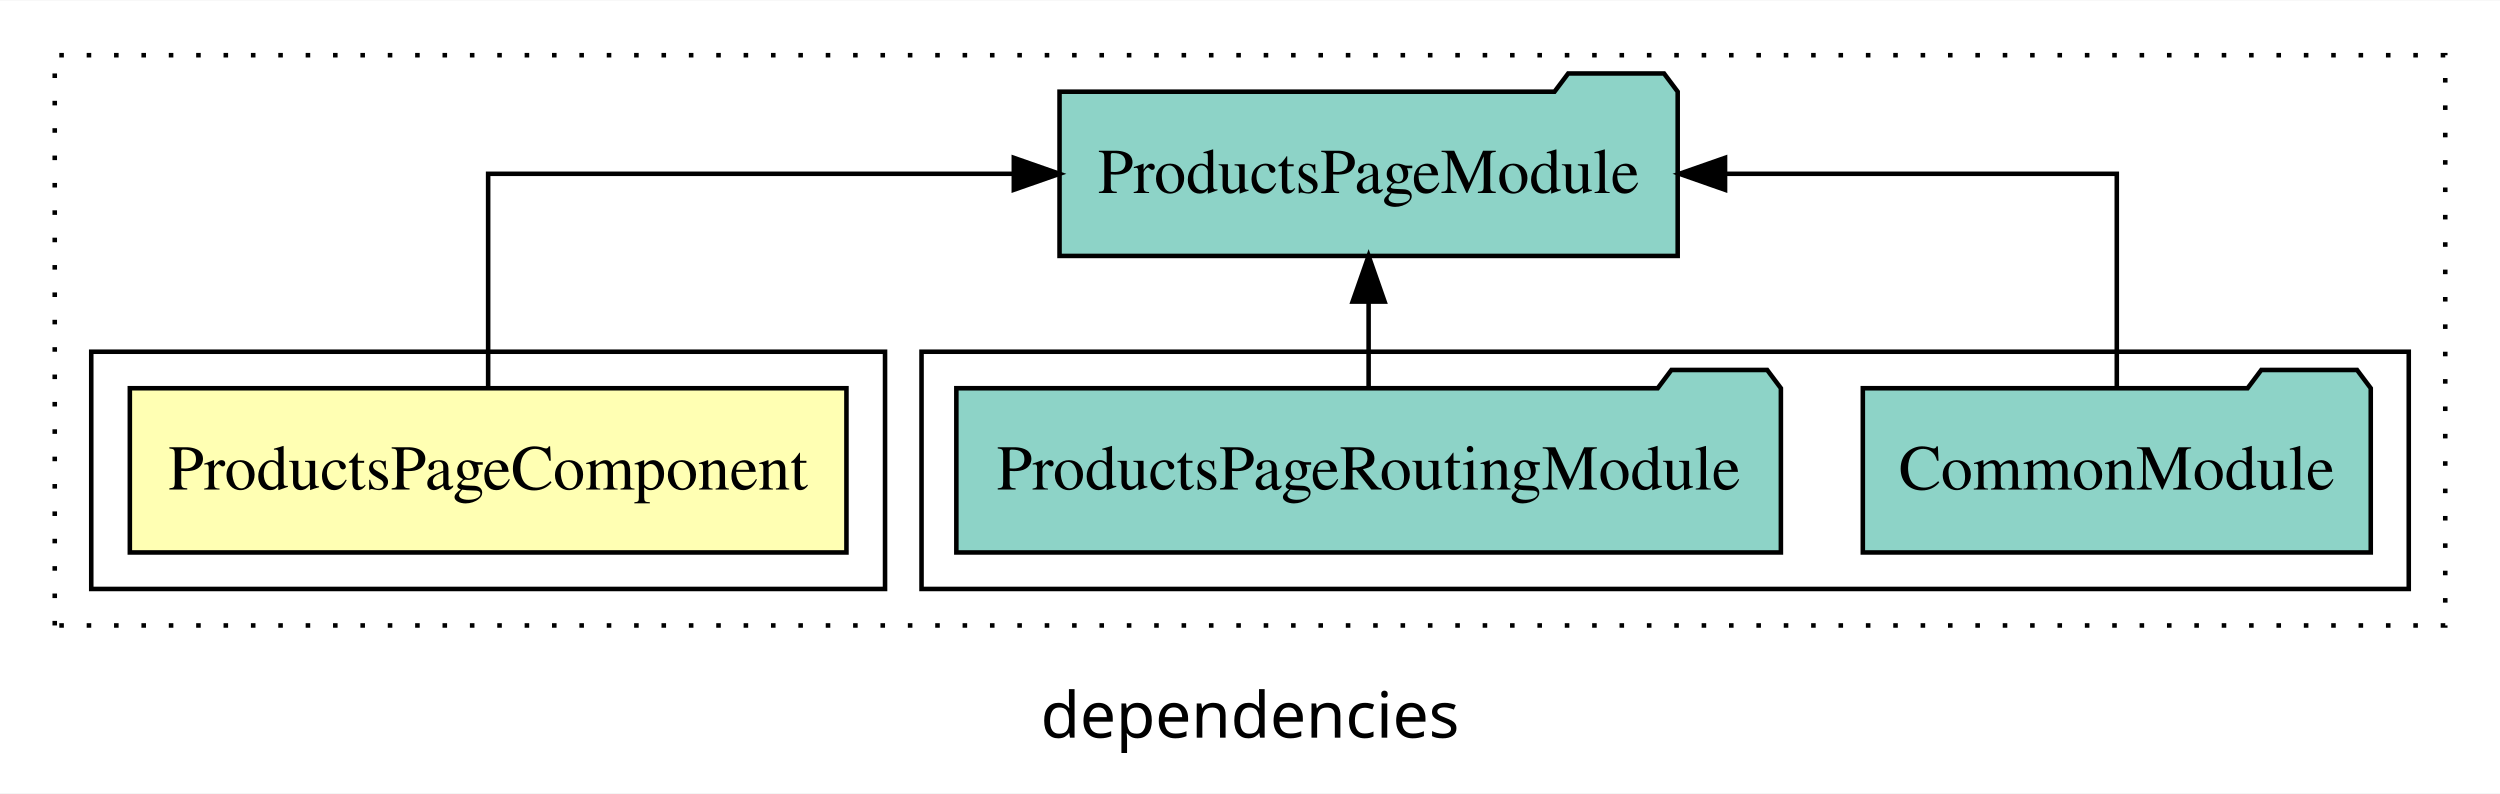
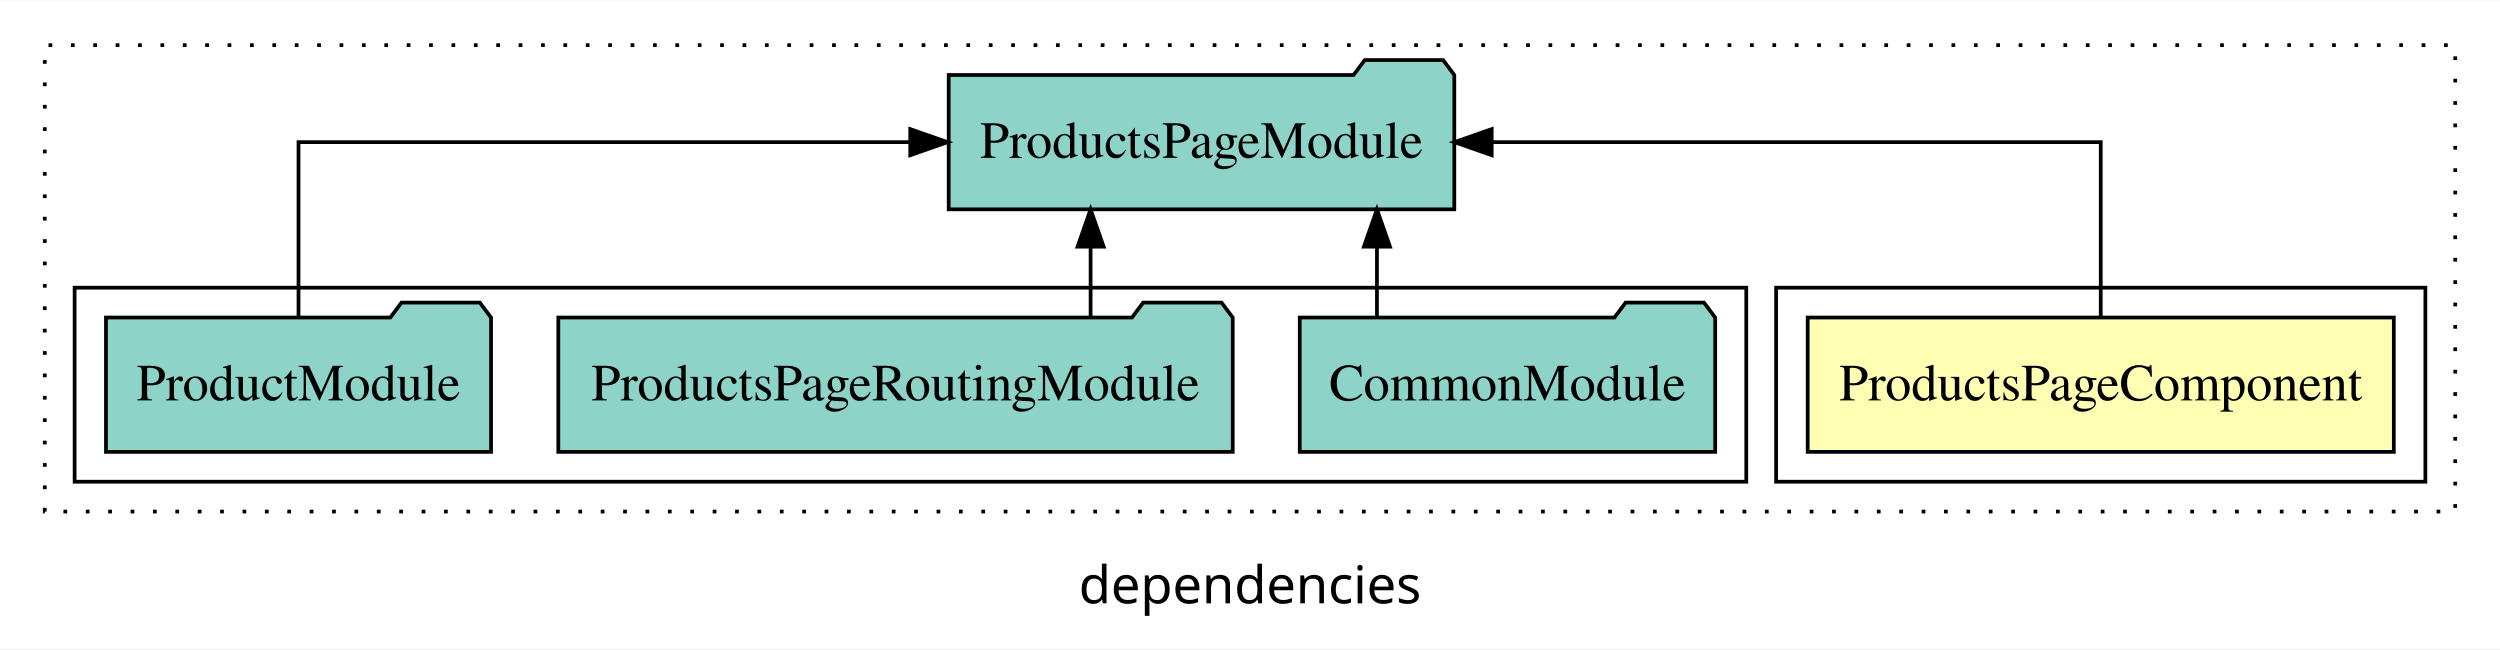
- <svg xmlns="http://www.w3.org/2000/svg" width="548pt" height="174pt" viewBox="0.00 0.00 548.00 173.80">
+ <svg xmlns="http://www.w3.org/2000/svg" width="670pt" height="174pt" viewBox="0.00 0.00 670.00 173.80">
  <g id="graph0" class="graph" transform="scale(1 1) rotate(0) translate(4 169.8)">
-     <polygon fill="white" stroke="transparent" points="-4,4 -4,-169.8 544,-169.8 544,4 -4,4" />
-     <text text-anchor="middle" x="270" y="-8.2" font-family="sans-serif" font-size="14.00">dependencies</text>
+     <polygon fill="white" stroke="transparent" points="-4,4 -4,-169.8 666,-169.8 666,4 -4,4" />
+     <text text-anchor="middle" x="331" y="-8.2" font-family="sans-serif" font-size="14.00">dependencies</text>
    <g id="clust1" class="cluster">
-       <polygon fill="none" stroke="black" stroke-dasharray="1,5" points="8,-32.8 8,-157.8 532,-157.8 532,-32.8 8,-32.8" />
+       <polygon fill="none" stroke="black" stroke-dasharray="1,5" points="8,-32.8 8,-157.8 654,-157.8 654,-32.8 8,-32.8" />
+     </g>
+     <g id="clust2" class="cluster">
+       <polygon fill="none" stroke="black" points="472,-40.8 472,-92.8 646,-92.8 646,-40.8 472,-40.8" />
    </g>
    <g id="clust4" class="cluster">
-       <polygon fill="none" stroke="black" points="198,-40.8 198,-92.8 524,-92.8 524,-40.8 198,-40.8" />
-     </g>
-     <g id="clust2" class="cluster">
-       <polygon fill="none" stroke="black" points="16,-40.8 16,-92.8 190,-92.8 190,-40.8 16,-40.8" />
+       <polygon fill="none" stroke="black" points="16,-40.8 16,-92.8 464,-92.8 464,-40.8 16,-40.8" />
    </g>
    <g id="node1" class="node">
-       <polygon fill="#ffffb3" stroke="black" points="181.54,-84.8 24.46,-84.8 24.46,-48.8 181.54,-48.8 181.54,-84.8" />
-       <text text-anchor="middle" x="103" y="-62.6" font-family="Times,serif" font-size="14.00">ProductsPageComponent</text>
+       <polygon fill="#ffffb3" stroke="black" points="637.54,-84.8 480.46,-84.8 480.46,-48.8 637.54,-48.8 637.54,-84.8" />
+       <text text-anchor="middle" x="559" y="-62.6" font-family="Times,serif" font-size="14.00">ProductsPageComponent</text>
    </g>
    <g id="node2" class="node">
-       <polygon fill="#8dd3c7" stroke="black" points="363.75,-149.8 360.75,-153.8 339.75,-153.8 336.75,-149.8 228.25,-149.8 228.25,-113.8 363.75,-113.8 363.75,-149.8" />
-       <text text-anchor="middle" x="296" y="-127.6" font-family="Times,serif" font-size="14.00">ProductsPageModule</text>
+       <polygon fill="#8dd3c7" stroke="black" points="385.75,-149.8 382.75,-153.8 361.75,-153.8 358.75,-149.8 250.25,-149.8 250.25,-113.8 385.75,-113.8 385.75,-149.8" />
+       <text text-anchor="middle" x="318" y="-127.6" font-family="Times,serif" font-size="14.00">ProductsPageModule</text>
    </g>
    <g id="edge1" class="edge">
-       <path fill="none" stroke="black" d="M103,-84.91C103,-104.14 103,-131.8 103,-131.8 103,-131.8 218.23,-131.8 218.23,-131.8" />
-       <polygon fill="black" stroke="black" points="218.23,-135.3 228.23,-131.8 218.23,-128.3 218.23,-135.3" />
+       <path fill="none" stroke="black" d="M559,-84.91C559,-104.14 559,-131.8 559,-131.8 559,-131.8 395.77,-131.8 395.77,-131.8" />
+       <polygon fill="black" stroke="black" points="395.77,-128.3 385.77,-131.8 395.77,-135.3 395.77,-128.3" />
    </g>
    <g id="node3" class="node">
-       <polygon fill="#8dd3c7" stroke="black" points="515.67,-84.8 512.67,-88.8 491.67,-88.8 488.67,-84.8 404.33,-84.8 404.33,-48.8 515.67,-48.8 515.67,-84.8" />
-       <text text-anchor="middle" x="460" y="-62.6" font-family="Times,serif" font-size="14.00">CommonModule</text>
+       <polygon fill="#8dd3c7" stroke="black" points="455.67,-84.8 452.67,-88.8 431.67,-88.8 428.67,-84.8 344.33,-84.8 344.33,-48.8 455.67,-48.8 455.67,-84.8" />
+       <text text-anchor="middle" x="400" y="-62.6" font-family="Times,serif" font-size="14.00">CommonModule</text>
    </g>
    <g id="edge2" class="edge">
-       <path fill="none" stroke="black" d="M460,-84.91C460,-104.14 460,-131.8 460,-131.8 460,-131.8 374.13,-131.8 374.13,-131.8" />
-       <polygon fill="black" stroke="black" points="374.13,-128.3 364.13,-131.8 374.13,-135.3 374.13,-128.3" />
+       <path fill="none" stroke="black" d="M365.02,-84.91C365.02,-84.91 365.02,-103.79 365.02,-103.79" />
+       <polygon fill="black" stroke="black" points="361.52,-103.79 365.02,-113.79 368.52,-103.79 361.52,-103.79" />
    </g>
    <g id="node4" class="node">
-       <polygon fill="#8dd3c7" stroke="black" points="386.37,-84.8 383.37,-88.8 362.37,-88.8 359.37,-84.8 205.63,-84.8 205.63,-48.8 386.37,-48.8 386.37,-84.8" />
-       <text text-anchor="middle" x="296" y="-62.6" font-family="Times,serif" font-size="14.00">ProductsPageRoutingModule</text>
+       <polygon fill="#8dd3c7" stroke="black" points="326.37,-84.8 323.37,-88.8 302.37,-88.8 299.37,-84.8 145.63,-84.8 145.63,-48.8 326.37,-48.8 326.37,-84.8" />
+       <text text-anchor="middle" x="236" y="-62.6" font-family="Times,serif" font-size="14.00">ProductsPageRoutingModule</text>
    </g>
    <g id="edge3" class="edge">
-       <path fill="none" stroke="black" d="M296,-84.91C296,-84.91 296,-103.79 296,-103.79" />
-       <polygon fill="black" stroke="black" points="292.5,-103.79 296,-113.79 299.5,-103.79 292.5,-103.79" />
+       <path fill="none" stroke="black" d="M288.28,-84.91C288.28,-84.91 288.28,-103.79 288.28,-103.79" />
+       <polygon fill="black" stroke="black" points="284.78,-103.79 288.28,-113.79 291.78,-103.79 284.78,-103.79" />
+     </g>
+     <g id="node5" class="node">
+       <polygon fill="#8dd3c7" stroke="black" points="127.6,-84.8 124.6,-88.8 103.6,-88.8 100.6,-84.8 24.4,-84.8 24.4,-48.8 127.6,-48.8 127.6,-84.8" />
+       <text text-anchor="middle" x="76" y="-62.6" font-family="Times,serif" font-size="14.00">ProductModule</text>
+     </g>
+     <g id="edge4" class="edge">
+       <path fill="none" stroke="black" d="M76,-84.91C76,-104.14 76,-131.8 76,-131.8 76,-131.8 239.95,-131.8 239.95,-131.8" />
+       <polygon fill="black" stroke="black" points="239.95,-135.3 249.95,-131.8 239.95,-128.3 239.95,-135.3" />
    </g>
  </g>
</svg>
